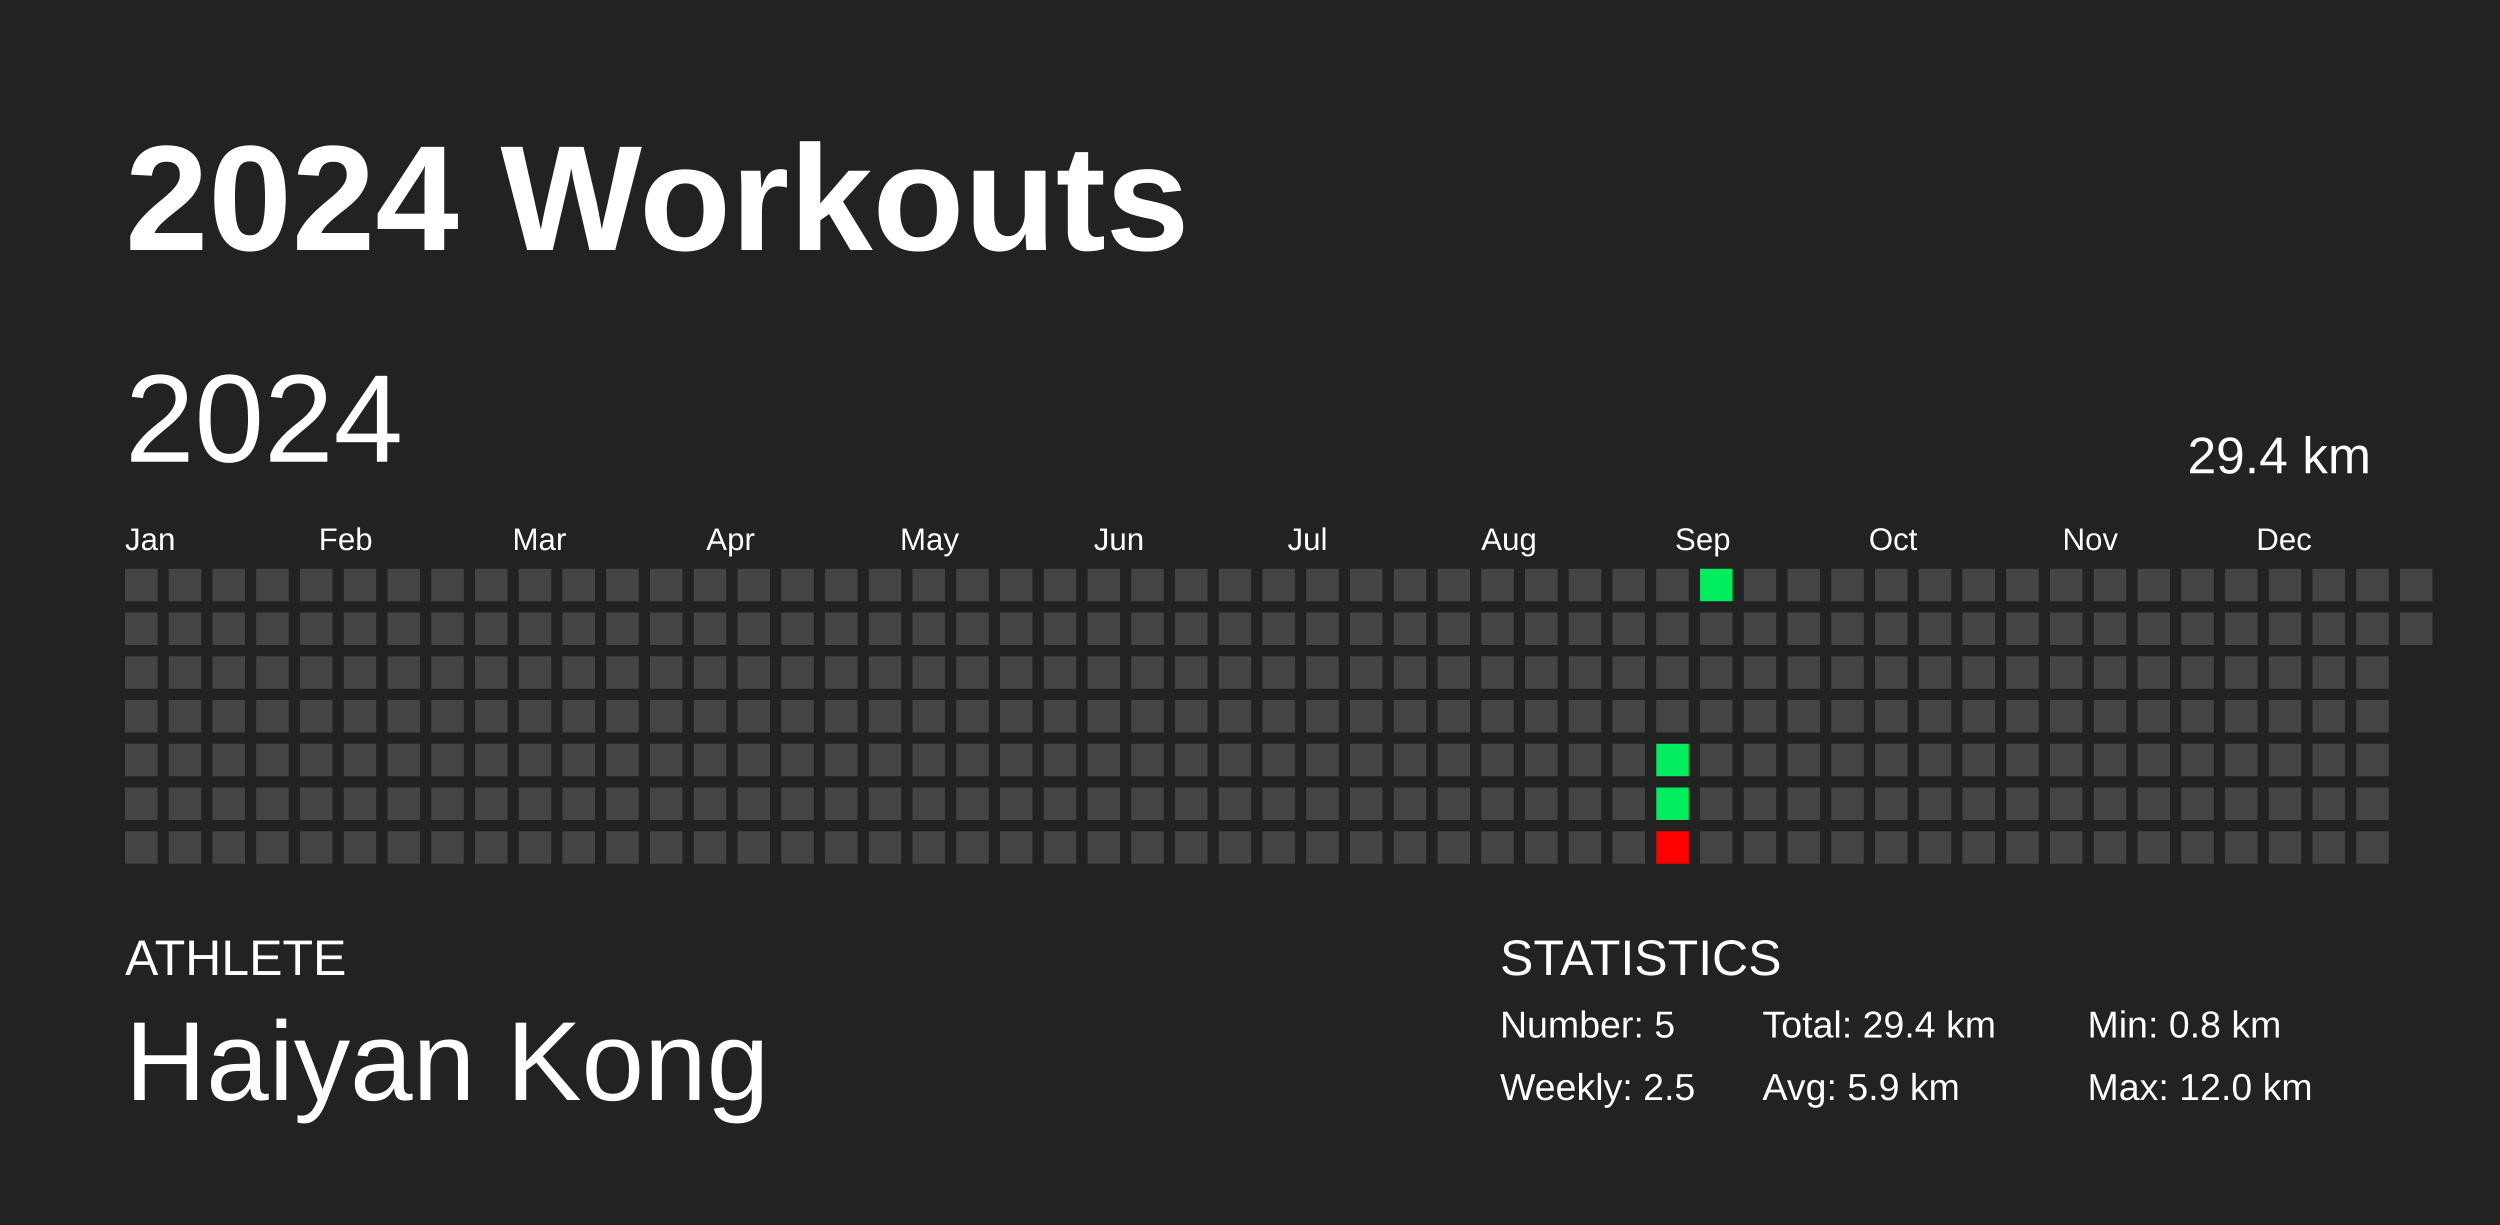
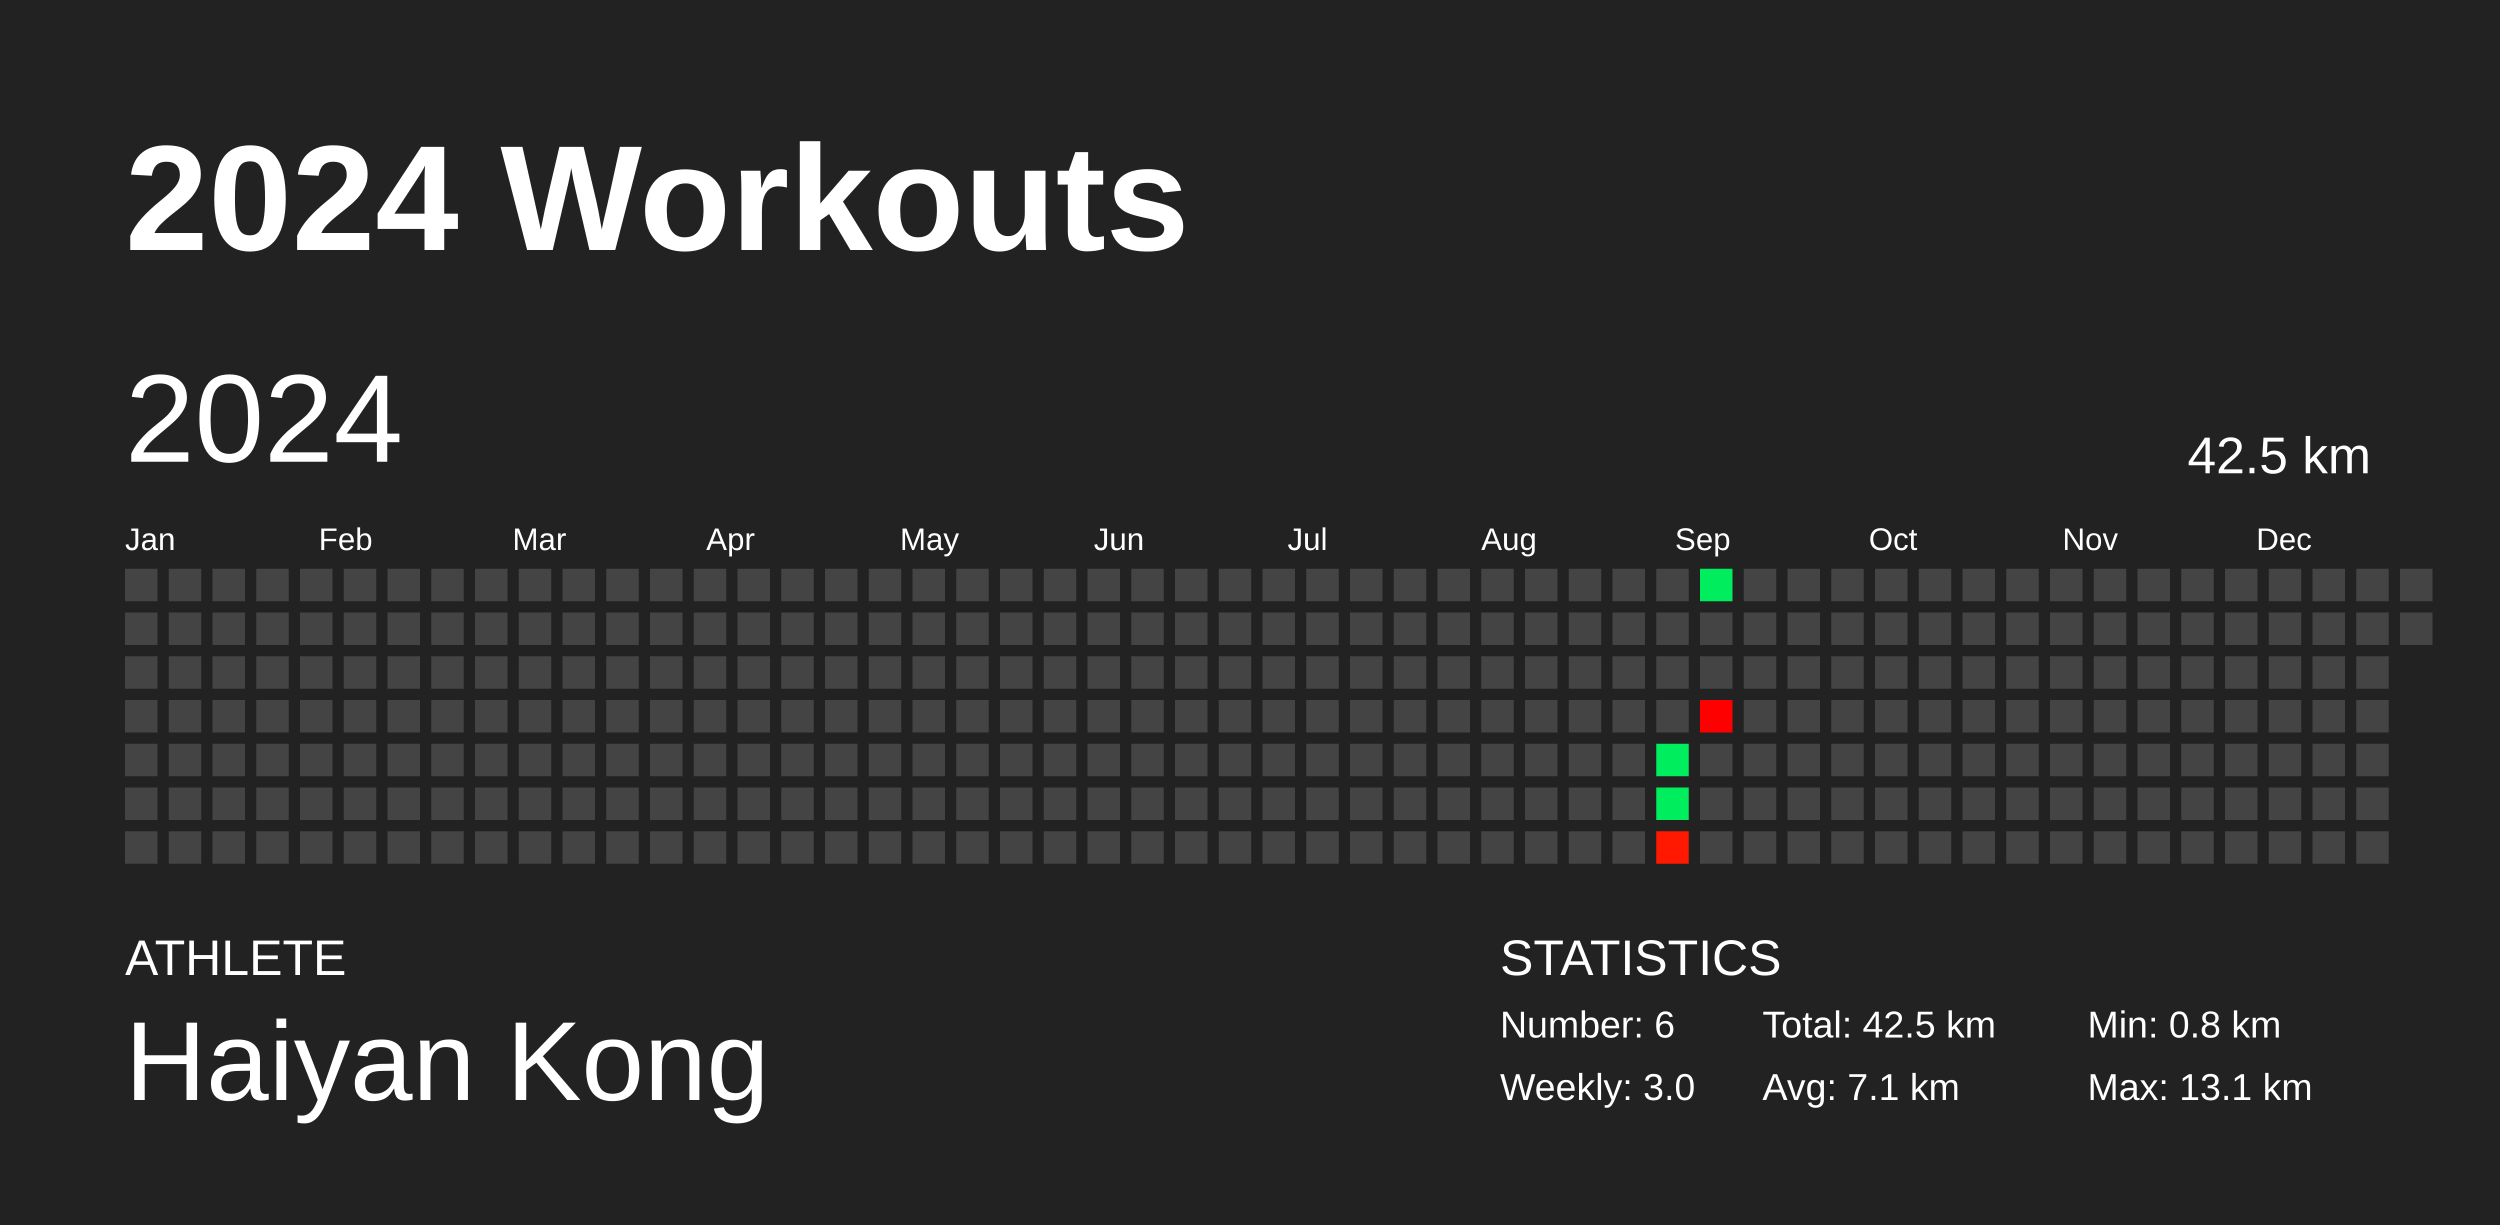
<svg xmlns="http://www.w3.org/2000/svg" baseProfile="full" height="98mm" version="1.1" viewBox="0,0,200,98" width="200mm">
  <defs />
  <rect fill="#222222" height="98" width="200" x="0" y="0" />
  <text fill="#FFFFFF" style="font-size:12px; font-family:Arial; font-weight:bold;" x="10" y="20">2024 Workouts</text>
  <text fill="#FFFFFF" style="font-size:4px; font-family:Arial" x="10" y="78">ATHLETE</text>
  <text fill="#FFFFFF" style="font-size:9px; font-family:Arial" x="10" y="88">Haiyan Kong</text>
  <text fill="#FFFFFF" style="font-size:4px; font-family:Arial" x="120" y="78">STATISTICS</text>
-   <text fill="#FFFFFF" style="font-size:3px; font-family:Arial" x="120" y="83">Number: 5</text>
-   <text fill="#FFFFFF" style="font-size:3px; font-family:Arial" x="120" y="88">Weekly: 2.5</text>
-   <text fill="#FFFFFF" style="font-size:3px; font-family:Arial" x="141" y="83">Total: 29.4 km</text>
-   <text fill="#FFFFFF" style="font-size:3px; font-family:Arial" x="141" y="88">Avg: 5.9 km</text>
+   <text fill="#FFFFFF" style="font-size:3px; font-family:Arial" x="120" y="83">Number: 6</text>
+   <text fill="#FFFFFF" style="font-size:3px; font-family:Arial" x="120" y="88">Weekly: 3.0</text>
+   <text fill="#FFFFFF" style="font-size:3px; font-family:Arial" x="141" y="83">Total: 42.5 km</text>
+   <text fill="#FFFFFF" style="font-size:3px; font-family:Arial" x="141" y="88">Avg: 7.1 km</text>
  <text fill="#FFFFFF" style="font-size:3px; font-family:Arial" x="167" y="83">Min: 0.8 km</text>
-   <text fill="#FFFFFF" style="font-size:3px; font-family:Arial" x="167" y="88">Max: 12.0 km</text>
+   <text fill="#FFFFFF" style="font-size:3px; font-family:Arial" x="167" y="88">Max: 13.1 km</text>
  <text dominant-baseline="hanging" fill="#FFFFFF" style="font-size:10.0px; font-family:Arial;" x="10" y="30">2024</text>
-   <text dominant-baseline="hanging" fill="#FFFFFF" style="font-size:4.125px; font-family:Arial;" x="175" y="35">29.4 km</text>
+   <text dominant-baseline="hanging" fill="#FFFFFF" style="font-size:4.125px; font-family:Arial;" x="175" y="35">42.5 km</text>
  <text fill="#FFFFFF" style="font-size:2.5px; font-family:Arial" x="10.0" y="44">Jan</text>
  <text fill="#FFFFFF" style="font-size:2.5px; font-family:Arial" x="25.5" y="44">Feb</text>
  <text fill="#FFFFFF" style="font-size:2.5px; font-family:Arial" x="41.0" y="44">Mar</text>
  <text fill="#FFFFFF" style="font-size:2.5px; font-family:Arial" x="56.5" y="44">Apr</text>
  <text fill="#FFFFFF" style="font-size:2.5px; font-family:Arial" x="72.0" y="44">May</text>
  <text fill="#FFFFFF" style="font-size:2.5px; font-family:Arial" x="87.5" y="44">Jun</text>
  <text fill="#FFFFFF" style="font-size:2.5px; font-family:Arial" x="103.0" y="44">Jul</text>
  <text fill="#FFFFFF" style="font-size:2.5px; font-family:Arial" x="118.5" y="44">Aug</text>
  <text fill="#FFFFFF" style="font-size:2.5px; font-family:Arial" x="134.0" y="44">Sep</text>
  <text fill="#FFFFFF" style="font-size:2.5px; font-family:Arial" x="149.5" y="44">Oct</text>
  <text fill="#FFFFFF" style="font-size:2.5px; font-family:Arial" x="165.0" y="44">Nov</text>
  <text fill="#FFFFFF" style="font-size:2.5px; font-family:Arial" x="180.5" y="44">Dec</text>
  <rect fill="#444444" height="2.6" width="2.6" x="10.0" y="45.5" />
  <rect fill="#444444" height="2.6" width="2.6" x="10.0" y="49.0" />
  <rect fill="#444444" height="2.6" width="2.6" x="10.0" y="52.5" />
  <rect fill="#444444" height="2.6" width="2.6" x="10.0" y="56.0" />
  <rect fill="#444444" height="2.6" width="2.6" x="10.0" y="59.5" />
  <rect fill="#444444" height="2.6" width="2.6" x="10.0" y="63.0" />
  <rect fill="#444444" height="2.6" width="2.6" x="10.0" y="66.5" />
  <rect fill="#444444" height="2.6" width="2.6" x="13.5" y="45.5" />
  <rect fill="#444444" height="2.6" width="2.6" x="13.5" y="49.0" />
  <rect fill="#444444" height="2.6" width="2.6" x="13.5" y="52.5" />
  <rect fill="#444444" height="2.6" width="2.6" x="13.5" y="56.0" />
  <rect fill="#444444" height="2.6" width="2.6" x="13.5" y="59.5" />
  <rect fill="#444444" height="2.6" width="2.6" x="13.5" y="63.0" />
  <rect fill="#444444" height="2.6" width="2.6" x="13.5" y="66.5" />
  <rect fill="#444444" height="2.6" width="2.6" x="17.0" y="45.5" />
  <rect fill="#444444" height="2.6" width="2.6" x="17.0" y="49.0" />
  <rect fill="#444444" height="2.6" width="2.6" x="17.0" y="52.5" />
  <rect fill="#444444" height="2.6" width="2.6" x="17.0" y="56.0" />
  <rect fill="#444444" height="2.6" width="2.6" x="17.0" y="59.5" />
  <rect fill="#444444" height="2.6" width="2.6" x="17.0" y="63.0" />
  <rect fill="#444444" height="2.6" width="2.6" x="17.0" y="66.5" />
  <rect fill="#444444" height="2.6" width="2.6" x="20.5" y="45.5" />
  <rect fill="#444444" height="2.6" width="2.6" x="20.5" y="49.0" />
  <rect fill="#444444" height="2.6" width="2.6" x="20.5" y="52.5" />
  <rect fill="#444444" height="2.6" width="2.6" x="20.5" y="56.0" />
  <rect fill="#444444" height="2.6" width="2.6" x="20.5" y="59.5" />
  <rect fill="#444444" height="2.6" width="2.6" x="20.5" y="63.0" />
  <rect fill="#444444" height="2.6" width="2.6" x="20.5" y="66.5" />
  <rect fill="#444444" height="2.6" width="2.6" x="24.0" y="45.5" />
  <rect fill="#444444" height="2.6" width="2.6" x="24.0" y="49.0" />
  <rect fill="#444444" height="2.6" width="2.6" x="24.0" y="52.5" />
  <rect fill="#444444" height="2.6" width="2.6" x="24.0" y="56.0" />
  <rect fill="#444444" height="2.6" width="2.6" x="24.0" y="59.5" />
  <rect fill="#444444" height="2.6" width="2.6" x="24.0" y="63.0" />
  <rect fill="#444444" height="2.6" width="2.6" x="24.0" y="66.5" />
  <rect fill="#444444" height="2.6" width="2.6" x="27.5" y="45.5" />
  <rect fill="#444444" height="2.6" width="2.6" x="27.5" y="49.0" />
  <rect fill="#444444" height="2.6" width="2.6" x="27.5" y="52.5" />
  <rect fill="#444444" height="2.6" width="2.6" x="27.5" y="56.0" />
  <rect fill="#444444" height="2.6" width="2.6" x="27.5" y="59.5" />
  <rect fill="#444444" height="2.6" width="2.6" x="27.5" y="63.0" />
  <rect fill="#444444" height="2.6" width="2.6" x="27.5" y="66.5" />
  <rect fill="#444444" height="2.6" width="2.6" x="31.0" y="45.5" />
  <rect fill="#444444" height="2.6" width="2.6" x="31.0" y="49.0" />
  <rect fill="#444444" height="2.6" width="2.6" x="31.0" y="52.5" />
  <rect fill="#444444" height="2.6" width="2.6" x="31.0" y="56.0" />
  <rect fill="#444444" height="2.6" width="2.6" x="31.0" y="59.5" />
  <rect fill="#444444" height="2.6" width="2.6" x="31.0" y="63.0" />
  <rect fill="#444444" height="2.6" width="2.6" x="31.0" y="66.5" />
  <rect fill="#444444" height="2.6" width="2.6" x="34.5" y="45.5" />
  <rect fill="#444444" height="2.6" width="2.6" x="34.5" y="49.0" />
  <rect fill="#444444" height="2.6" width="2.6" x="34.5" y="52.5" />
  <rect fill="#444444" height="2.6" width="2.6" x="34.5" y="56.0" />
  <rect fill="#444444" height="2.6" width="2.6" x="34.5" y="59.5" />
  <rect fill="#444444" height="2.6" width="2.6" x="34.5" y="63.0" />
  <rect fill="#444444" height="2.6" width="2.6" x="34.5" y="66.5" />
  <rect fill="#444444" height="2.6" width="2.6" x="38.0" y="45.5" />
  <rect fill="#444444" height="2.6" width="2.6" x="38.0" y="49.0" />
  <rect fill="#444444" height="2.6" width="2.6" x="38.0" y="52.5" />
  <rect fill="#444444" height="2.6" width="2.6" x="38.0" y="56.0" />
  <rect fill="#444444" height="2.6" width="2.6" x="38.0" y="59.5" />
  <rect fill="#444444" height="2.6" width="2.6" x="38.0" y="63.0" />
  <rect fill="#444444" height="2.6" width="2.6" x="38.0" y="66.5" />
  <rect fill="#444444" height="2.6" width="2.6" x="41.5" y="45.5" />
  <rect fill="#444444" height="2.6" width="2.6" x="41.5" y="49.0" />
  <rect fill="#444444" height="2.6" width="2.6" x="41.5" y="52.5" />
  <rect fill="#444444" height="2.6" width="2.6" x="41.5" y="56.0" />
  <rect fill="#444444" height="2.6" width="2.6" x="41.5" y="59.5" />
  <rect fill="#444444" height="2.6" width="2.6" x="41.5" y="63.0" />
  <rect fill="#444444" height="2.6" width="2.6" x="41.5" y="66.5" />
  <rect fill="#444444" height="2.6" width="2.6" x="45.0" y="45.5" />
  <rect fill="#444444" height="2.6" width="2.6" x="45.0" y="49.0" />
  <rect fill="#444444" height="2.6" width="2.6" x="45.0" y="52.5" />
  <rect fill="#444444" height="2.6" width="2.6" x="45.0" y="56.0" />
  <rect fill="#444444" height="2.6" width="2.6" x="45.0" y="59.5" />
  <rect fill="#444444" height="2.6" width="2.6" x="45.0" y="63.0" />
  <rect fill="#444444" height="2.6" width="2.6" x="45.0" y="66.5" />
  <rect fill="#444444" height="2.6" width="2.6" x="48.5" y="45.5" />
  <rect fill="#444444" height="2.6" width="2.6" x="48.5" y="49.0" />
  <rect fill="#444444" height="2.6" width="2.6" x="48.5" y="52.5" />
  <rect fill="#444444" height="2.6" width="2.6" x="48.5" y="56.0" />
  <rect fill="#444444" height="2.6" width="2.6" x="48.5" y="59.5" />
  <rect fill="#444444" height="2.6" width="2.6" x="48.5" y="63.0" />
  <rect fill="#444444" height="2.6" width="2.6" x="48.5" y="66.5" />
  <rect fill="#444444" height="2.6" width="2.6" x="52.0" y="45.5" />
  <rect fill="#444444" height="2.6" width="2.6" x="52.0" y="49.0" />
  <rect fill="#444444" height="2.6" width="2.6" x="52.0" y="52.5" />
  <rect fill="#444444" height="2.6" width="2.6" x="52.0" y="56.0" />
  <rect fill="#444444" height="2.6" width="2.6" x="52.0" y="59.5" />
  <rect fill="#444444" height="2.6" width="2.6" x="52.0" y="63.0" />
  <rect fill="#444444" height="2.6" width="2.6" x="52.0" y="66.5" />
  <rect fill="#444444" height="2.6" width="2.6" x="55.5" y="45.5" />
  <rect fill="#444444" height="2.6" width="2.6" x="55.5" y="49.0" />
  <rect fill="#444444" height="2.6" width="2.6" x="55.5" y="52.5" />
  <rect fill="#444444" height="2.6" width="2.6" x="55.5" y="56.0" />
  <rect fill="#444444" height="2.6" width="2.6" x="55.5" y="59.5" />
  <rect fill="#444444" height="2.6" width="2.6" x="55.5" y="63.0" />
  <rect fill="#444444" height="2.6" width="2.6" x="55.5" y="66.5" />
  <rect fill="#444444" height="2.6" width="2.6" x="59.0" y="45.5" />
  <rect fill="#444444" height="2.6" width="2.6" x="59.0" y="49.0" />
  <rect fill="#444444" height="2.6" width="2.6" x="59.0" y="52.5" />
  <rect fill="#444444" height="2.6" width="2.6" x="59.0" y="56.0" />
  <rect fill="#444444" height="2.6" width="2.6" x="59.0" y="59.5" />
  <rect fill="#444444" height="2.6" width="2.6" x="59.0" y="63.0" />
  <rect fill="#444444" height="2.6" width="2.6" x="59.0" y="66.5" />
  <rect fill="#444444" height="2.6" width="2.6" x="62.5" y="45.5" />
  <rect fill="#444444" height="2.6" width="2.6" x="62.5" y="49.0" />
  <rect fill="#444444" height="2.6" width="2.6" x="62.5" y="52.5" />
  <rect fill="#444444" height="2.6" width="2.6" x="62.5" y="56.0" />
  <rect fill="#444444" height="2.6" width="2.6" x="62.5" y="59.5" />
  <rect fill="#444444" height="2.6" width="2.6" x="62.5" y="63.0" />
  <rect fill="#444444" height="2.6" width="2.6" x="62.5" y="66.5" />
  <rect fill="#444444" height="2.6" width="2.6" x="66.0" y="45.5" />
  <rect fill="#444444" height="2.6" width="2.6" x="66.0" y="49.0" />
  <rect fill="#444444" height="2.6" width="2.6" x="66.0" y="52.5" />
  <rect fill="#444444" height="2.6" width="2.6" x="66.0" y="56.0" />
  <rect fill="#444444" height="2.6" width="2.6" x="66.0" y="59.5" />
  <rect fill="#444444" height="2.6" width="2.6" x="66.0" y="63.0" />
  <rect fill="#444444" height="2.6" width="2.6" x="66.0" y="66.5" />
  <rect fill="#444444" height="2.6" width="2.6" x="69.5" y="45.5" />
  <rect fill="#444444" height="2.6" width="2.6" x="69.5" y="49.0" />
  <rect fill="#444444" height="2.6" width="2.6" x="69.5" y="52.5" />
  <rect fill="#444444" height="2.6" width="2.6" x="69.5" y="56.0" />
  <rect fill="#444444" height="2.6" width="2.6" x="69.5" y="59.5" />
  <rect fill="#444444" height="2.6" width="2.6" x="69.5" y="63.0" />
  <rect fill="#444444" height="2.6" width="2.6" x="69.5" y="66.5" />
  <rect fill="#444444" height="2.6" width="2.6" x="73.0" y="45.5" />
  <rect fill="#444444" height="2.6" width="2.6" x="73.0" y="49.0" />
  <rect fill="#444444" height="2.6" width="2.6" x="73.0" y="52.5" />
  <rect fill="#444444" height="2.6" width="2.6" x="73.0" y="56.0" />
  <rect fill="#444444" height="2.6" width="2.6" x="73.0" y="59.5" />
  <rect fill="#444444" height="2.6" width="2.6" x="73.0" y="63.0" />
  <rect fill="#444444" height="2.6" width="2.6" x="73.0" y="66.5" />
  <rect fill="#444444" height="2.6" width="2.6" x="76.5" y="45.5" />
  <rect fill="#444444" height="2.6" width="2.6" x="76.5" y="49.0" />
  <rect fill="#444444" height="2.6" width="2.6" x="76.5" y="52.5" />
  <rect fill="#444444" height="2.6" width="2.6" x="76.5" y="56.0" />
  <rect fill="#444444" height="2.6" width="2.6" x="76.5" y="59.5" />
  <rect fill="#444444" height="2.6" width="2.6" x="76.5" y="63.0" />
  <rect fill="#444444" height="2.6" width="2.6" x="76.5" y="66.5" />
  <rect fill="#444444" height="2.6" width="2.6" x="80.0" y="45.5" />
  <rect fill="#444444" height="2.6" width="2.6" x="80.0" y="49.0" />
  <rect fill="#444444" height="2.6" width="2.6" x="80.0" y="52.5" />
  <rect fill="#444444" height="2.6" width="2.6" x="80.0" y="56.0" />
  <rect fill="#444444" height="2.6" width="2.6" x="80.0" y="59.5" />
  <rect fill="#444444" height="2.6" width="2.6" x="80.0" y="63.0" />
  <rect fill="#444444" height="2.6" width="2.6" x="80.0" y="66.5" />
  <rect fill="#444444" height="2.6" width="2.6" x="83.5" y="45.5" />
  <rect fill="#444444" height="2.6" width="2.6" x="83.5" y="49.0" />
  <rect fill="#444444" height="2.6" width="2.6" x="83.5" y="52.5" />
  <rect fill="#444444" height="2.6" width="2.6" x="83.5" y="56.0" />
  <rect fill="#444444" height="2.6" width="2.6" x="83.5" y="59.5" />
  <rect fill="#444444" height="2.6" width="2.6" x="83.5" y="63.0" />
  <rect fill="#444444" height="2.6" width="2.6" x="83.5" y="66.5" />
  <rect fill="#444444" height="2.6" width="2.6" x="87.0" y="45.5" />
  <rect fill="#444444" height="2.6" width="2.6" x="87.0" y="49.0" />
  <rect fill="#444444" height="2.6" width="2.6" x="87.0" y="52.5" />
  <rect fill="#444444" height="2.6" width="2.6" x="87.0" y="56.0" />
  <rect fill="#444444" height="2.6" width="2.6" x="87.0" y="59.5" />
  <rect fill="#444444" height="2.6" width="2.6" x="87.0" y="63.0" />
  <rect fill="#444444" height="2.6" width="2.6" x="87.0" y="66.5" />
  <rect fill="#444444" height="2.6" width="2.6" x="90.5" y="45.5" />
  <rect fill="#444444" height="2.6" width="2.6" x="90.5" y="49.0" />
  <rect fill="#444444" height="2.6" width="2.6" x="90.5" y="52.5" />
  <rect fill="#444444" height="2.6" width="2.6" x="90.5" y="56.0" />
  <rect fill="#444444" height="2.6" width="2.6" x="90.5" y="59.5" />
  <rect fill="#444444" height="2.6" width="2.6" x="90.5" y="63.0" />
  <rect fill="#444444" height="2.6" width="2.6" x="90.5" y="66.5" />
  <rect fill="#444444" height="2.6" width="2.6" x="94.0" y="45.5" />
  <rect fill="#444444" height="2.6" width="2.6" x="94.0" y="49.0" />
  <rect fill="#444444" height="2.6" width="2.6" x="94.0" y="52.5" />
  <rect fill="#444444" height="2.6" width="2.6" x="94.0" y="56.0" />
  <rect fill="#444444" height="2.6" width="2.6" x="94.0" y="59.5" />
  <rect fill="#444444" height="2.6" width="2.6" x="94.0" y="63.0" />
  <rect fill="#444444" height="2.6" width="2.6" x="94.0" y="66.5" />
  <rect fill="#444444" height="2.6" width="2.6" x="97.5" y="45.5" />
  <rect fill="#444444" height="2.6" width="2.6" x="97.5" y="49.0" />
  <rect fill="#444444" height="2.6" width="2.6" x="97.5" y="52.5" />
  <rect fill="#444444" height="2.6" width="2.6" x="97.5" y="56.0" />
  <rect fill="#444444" height="2.6" width="2.6" x="97.5" y="59.5" />
  <rect fill="#444444" height="2.6" width="2.6" x="97.5" y="63.0" />
  <rect fill="#444444" height="2.6" width="2.6" x="97.5" y="66.5" />
  <rect fill="#444444" height="2.6" width="2.6" x="101.0" y="45.5" />
  <rect fill="#444444" height="2.6" width="2.6" x="101.0" y="49.0" />
  <rect fill="#444444" height="2.6" width="2.6" x="101.0" y="52.5" />
  <rect fill="#444444" height="2.6" width="2.6" x="101.0" y="56.0" />
  <rect fill="#444444" height="2.6" width="2.6" x="101.0" y="59.5" />
  <rect fill="#444444" height="2.6" width="2.6" x="101.0" y="63.0" />
  <rect fill="#444444" height="2.6" width="2.6" x="101.0" y="66.5" />
  <rect fill="#444444" height="2.6" width="2.6" x="104.5" y="45.5" />
  <rect fill="#444444" height="2.6" width="2.6" x="104.5" y="49.0" />
  <rect fill="#444444" height="2.6" width="2.6" x="104.5" y="52.5" />
  <rect fill="#444444" height="2.6" width="2.6" x="104.5" y="56.0" />
  <rect fill="#444444" height="2.6" width="2.6" x="104.5" y="59.5" />
  <rect fill="#444444" height="2.6" width="2.6" x="104.5" y="63.0" />
  <rect fill="#444444" height="2.6" width="2.6" x="104.5" y="66.5" />
  <rect fill="#444444" height="2.6" width="2.6" x="108.0" y="45.5" />
  <rect fill="#444444" height="2.6" width="2.6" x="108.0" y="49.0" />
  <rect fill="#444444" height="2.6" width="2.6" x="108.0" y="52.5" />
  <rect fill="#444444" height="2.6" width="2.6" x="108.0" y="56.0" />
  <rect fill="#444444" height="2.6" width="2.6" x="108.0" y="59.5" />
  <rect fill="#444444" height="2.6" width="2.6" x="108.0" y="63.0" />
  <rect fill="#444444" height="2.6" width="2.6" x="108.0" y="66.5" />
  <rect fill="#444444" height="2.6" width="2.6" x="111.5" y="45.5" />
  <rect fill="#444444" height="2.6" width="2.6" x="111.5" y="49.0" />
  <rect fill="#444444" height="2.6" width="2.6" x="111.5" y="52.5" />
  <rect fill="#444444" height="2.6" width="2.6" x="111.5" y="56.0" />
  <rect fill="#444444" height="2.6" width="2.6" x="111.5" y="59.5" />
  <rect fill="#444444" height="2.6" width="2.6" x="111.5" y="63.0" />
  <rect fill="#444444" height="2.6" width="2.6" x="111.5" y="66.5" />
  <rect fill="#444444" height="2.6" width="2.6" x="115.0" y="45.5" />
  <rect fill="#444444" height="2.6" width="2.6" x="115.0" y="49.0" />
  <rect fill="#444444" height="2.6" width="2.6" x="115.0" y="52.5" />
  <rect fill="#444444" height="2.6" width="2.6" x="115.0" y="56.0" />
  <rect fill="#444444" height="2.6" width="2.6" x="115.0" y="59.5" />
  <rect fill="#444444" height="2.6" width="2.6" x="115.0" y="63.0" />
  <rect fill="#444444" height="2.6" width="2.6" x="115.0" y="66.5" />
  <rect fill="#444444" height="2.6" width="2.6" x="118.5" y="45.5" />
  <rect fill="#444444" height="2.6" width="2.6" x="118.5" y="49.0" />
  <rect fill="#444444" height="2.6" width="2.6" x="118.5" y="52.5" />
  <rect fill="#444444" height="2.6" width="2.6" x="118.5" y="56.0" />
  <rect fill="#444444" height="2.6" width="2.6" x="118.5" y="59.5" />
  <rect fill="#444444" height="2.6" width="2.6" x="118.5" y="63.0" />
  <rect fill="#444444" height="2.6" width="2.6" x="118.5" y="66.5" />
  <rect fill="#444444" height="2.6" width="2.6" x="122.0" y="45.5" />
  <rect fill="#444444" height="2.6" width="2.6" x="122.0" y="49.0" />
  <rect fill="#444444" height="2.6" width="2.6" x="122.0" y="52.5" />
  <rect fill="#444444" height="2.6" width="2.6" x="122.0" y="56.0" />
  <rect fill="#444444" height="2.6" width="2.6" x="122.0" y="59.5" />
  <rect fill="#444444" height="2.6" width="2.6" x="122.0" y="63.0" />
  <rect fill="#444444" height="2.6" width="2.6" x="122.0" y="66.5" />
  <rect fill="#444444" height="2.6" width="2.6" x="125.5" y="45.5" />
  <rect fill="#444444" height="2.6" width="2.6" x="125.5" y="49.0" />
  <rect fill="#444444" height="2.6" width="2.6" x="125.5" y="52.5" />
  <rect fill="#444444" height="2.6" width="2.6" x="125.5" y="56.0" />
  <rect fill="#444444" height="2.6" width="2.6" x="125.5" y="59.5" />
  <rect fill="#444444" height="2.6" width="2.6" x="125.5" y="63.0" />
  <rect fill="#444444" height="2.6" width="2.6" x="125.5" y="66.5" />
  <rect fill="#444444" height="2.6" width="2.6" x="129.0" y="45.5" />
  <rect fill="#444444" height="2.6" width="2.6" x="129.0" y="49.0" />
  <rect fill="#444444" height="2.6" width="2.6" x="129.0" y="52.5" />
  <rect fill="#444444" height="2.6" width="2.6" x="129.0" y="56.0" />
  <rect fill="#444444" height="2.6" width="2.6" x="129.0" y="59.5" />
  <rect fill="#444444" height="2.6" width="2.6" x="129.0" y="63.0" />
  <rect fill="#444444" height="2.6" width="2.6" x="129.0" y="66.5" />
  <rect fill="#444444" height="2.6" width="2.6" x="132.5" y="45.5" />
  <rect fill="#444444" height="2.6" width="2.6" x="132.5" y="49.0" />
  <rect fill="#444444" height="2.6" width="2.6" x="132.5" y="52.5" />
  <rect fill="#444444" height="2.6" width="2.6" x="132.5" y="56.0" />
  <rect fill="#00ed5e" height="2.6" width="2.6" x="132.5" y="59.5" />
  <rect fill="#00ed5e" height="2.6" width="2.6" x="132.5" y="63.0" />
-   <rect fill="#ff0000" height="2.6" width="2.6" x="132.5" y="66.5" />
+   <rect fill="#ff1900" height="2.6" width="2.6" x="132.5" y="66.5" />
  <rect fill="#00ed5e" height="2.6" width="2.6" x="136.0" y="45.5" />
  <rect fill="#444444" height="2.6" width="2.6" x="136.0" y="49.0" />
  <rect fill="#444444" height="2.6" width="2.6" x="136.0" y="52.5" />
-   <rect fill="#444444" height="2.6" width="2.6" x="136.0" y="56.0" />
+   <rect fill="#ff0000" height="2.6" width="2.6" x="136.0" y="56.0" />
  <rect fill="#444444" height="2.6" width="2.6" x="136.0" y="59.5" />
  <rect fill="#444444" height="2.6" width="2.6" x="136.0" y="63.0" />
  <rect fill="#444444" height="2.6" width="2.6" x="136.0" y="66.5" />
  <rect fill="#444444" height="2.6" width="2.6" x="139.5" y="45.5" />
  <rect fill="#444444" height="2.6" width="2.6" x="139.5" y="49.0" />
  <rect fill="#444444" height="2.6" width="2.6" x="139.5" y="52.5" />
  <rect fill="#444444" height="2.6" width="2.6" x="139.5" y="56.0" />
  <rect fill="#444444" height="2.6" width="2.6" x="139.5" y="59.5" />
  <rect fill="#444444" height="2.6" width="2.6" x="139.5" y="63.0" />
  <rect fill="#444444" height="2.6" width="2.6" x="139.5" y="66.5" />
  <rect fill="#444444" height="2.6" width="2.6" x="143.0" y="45.5" />
  <rect fill="#444444" height="2.6" width="2.6" x="143.0" y="49.0" />
  <rect fill="#444444" height="2.6" width="2.6" x="143.0" y="52.5" />
  <rect fill="#444444" height="2.6" width="2.6" x="143.0" y="56.0" />
  <rect fill="#444444" height="2.6" width="2.6" x="143.0" y="59.5" />
  <rect fill="#444444" height="2.6" width="2.6" x="143.0" y="63.0" />
  <rect fill="#444444" height="2.6" width="2.6" x="143.0" y="66.5" />
  <rect fill="#444444" height="2.6" width="2.6" x="146.5" y="45.5" />
  <rect fill="#444444" height="2.6" width="2.6" x="146.5" y="49.0" />
  <rect fill="#444444" height="2.6" width="2.6" x="146.5" y="52.5" />
  <rect fill="#444444" height="2.6" width="2.6" x="146.5" y="56.0" />
  <rect fill="#444444" height="2.6" width="2.6" x="146.5" y="59.5" />
  <rect fill="#444444" height="2.6" width="2.6" x="146.5" y="63.0" />
  <rect fill="#444444" height="2.6" width="2.6" x="146.5" y="66.5" />
  <rect fill="#444444" height="2.6" width="2.6" x="150.0" y="45.5" />
  <rect fill="#444444" height="2.6" width="2.6" x="150.0" y="49.0" />
  <rect fill="#444444" height="2.6" width="2.6" x="150.0" y="52.5" />
  <rect fill="#444444" height="2.6" width="2.6" x="150.0" y="56.0" />
  <rect fill="#444444" height="2.6" width="2.6" x="150.0" y="59.5" />
  <rect fill="#444444" height="2.6" width="2.6" x="150.0" y="63.0" />
  <rect fill="#444444" height="2.6" width="2.6" x="150.0" y="66.5" />
  <rect fill="#444444" height="2.6" width="2.6" x="153.5" y="45.5" />
  <rect fill="#444444" height="2.6" width="2.6" x="153.5" y="49.0" />
  <rect fill="#444444" height="2.6" width="2.6" x="153.5" y="52.5" />
  <rect fill="#444444" height="2.6" width="2.6" x="153.5" y="56.0" />
  <rect fill="#444444" height="2.6" width="2.6" x="153.5" y="59.5" />
  <rect fill="#444444" height="2.6" width="2.6" x="153.5" y="63.0" />
  <rect fill="#444444" height="2.6" width="2.6" x="153.5" y="66.5" />
  <rect fill="#444444" height="2.6" width="2.6" x="157.0" y="45.5" />
  <rect fill="#444444" height="2.6" width="2.6" x="157.0" y="49.0" />
  <rect fill="#444444" height="2.6" width="2.6" x="157.0" y="52.5" />
  <rect fill="#444444" height="2.6" width="2.6" x="157.0" y="56.0" />
  <rect fill="#444444" height="2.6" width="2.6" x="157.0" y="59.5" />
  <rect fill="#444444" height="2.6" width="2.6" x="157.0" y="63.0" />
  <rect fill="#444444" height="2.6" width="2.6" x="157.0" y="66.5" />
  <rect fill="#444444" height="2.6" width="2.6" x="160.5" y="45.5" />
  <rect fill="#444444" height="2.6" width="2.6" x="160.5" y="49.0" />
  <rect fill="#444444" height="2.6" width="2.6" x="160.5" y="52.5" />
  <rect fill="#444444" height="2.6" width="2.6" x="160.5" y="56.0" />
  <rect fill="#444444" height="2.6" width="2.6" x="160.5" y="59.5" />
  <rect fill="#444444" height="2.6" width="2.6" x="160.5" y="63.0" />
  <rect fill="#444444" height="2.6" width="2.6" x="160.5" y="66.5" />
  <rect fill="#444444" height="2.6" width="2.6" x="164.0" y="45.5" />
  <rect fill="#444444" height="2.6" width="2.6" x="164.0" y="49.0" />
  <rect fill="#444444" height="2.6" width="2.6" x="164.0" y="52.5" />
  <rect fill="#444444" height="2.6" width="2.6" x="164.0" y="56.0" />
  <rect fill="#444444" height="2.6" width="2.6" x="164.0" y="59.5" />
  <rect fill="#444444" height="2.6" width="2.6" x="164.0" y="63.0" />
  <rect fill="#444444" height="2.6" width="2.6" x="164.0" y="66.5" />
  <rect fill="#444444" height="2.6" width="2.6" x="167.5" y="45.5" />
  <rect fill="#444444" height="2.6" width="2.6" x="167.5" y="49.0" />
  <rect fill="#444444" height="2.6" width="2.6" x="167.5" y="52.5" />
  <rect fill="#444444" height="2.6" width="2.6" x="167.5" y="56.0" />
  <rect fill="#444444" height="2.6" width="2.6" x="167.5" y="59.5" />
  <rect fill="#444444" height="2.6" width="2.6" x="167.5" y="63.0" />
  <rect fill="#444444" height="2.6" width="2.6" x="167.5" y="66.5" />
  <rect fill="#444444" height="2.6" width="2.6" x="171.0" y="45.5" />
  <rect fill="#444444" height="2.6" width="2.6" x="171.0" y="49.0" />
  <rect fill="#444444" height="2.6" width="2.6" x="171.0" y="52.5" />
  <rect fill="#444444" height="2.6" width="2.6" x="171.0" y="56.0" />
  <rect fill="#444444" height="2.6" width="2.6" x="171.0" y="59.5" />
  <rect fill="#444444" height="2.6" width="2.6" x="171.0" y="63.0" />
  <rect fill="#444444" height="2.6" width="2.6" x="171.0" y="66.5" />
  <rect fill="#444444" height="2.6" width="2.6" x="174.5" y="45.5" />
  <rect fill="#444444" height="2.6" width="2.6" x="174.5" y="49.0" />
  <rect fill="#444444" height="2.6" width="2.6" x="174.5" y="52.5" />
  <rect fill="#444444" height="2.6" width="2.6" x="174.5" y="56.0" />
  <rect fill="#444444" height="2.6" width="2.6" x="174.5" y="59.5" />
  <rect fill="#444444" height="2.6" width="2.6" x="174.5" y="63.0" />
  <rect fill="#444444" height="2.6" width="2.6" x="174.5" y="66.5" />
  <rect fill="#444444" height="2.6" width="2.6" x="178.0" y="45.5" />
  <rect fill="#444444" height="2.6" width="2.6" x="178.0" y="49.0" />
  <rect fill="#444444" height="2.6" width="2.6" x="178.0" y="52.5" />
  <rect fill="#444444" height="2.6" width="2.6" x="178.0" y="56.0" />
  <rect fill="#444444" height="2.6" width="2.6" x="178.0" y="59.5" />
  <rect fill="#444444" height="2.6" width="2.6" x="178.0" y="63.0" />
  <rect fill="#444444" height="2.6" width="2.6" x="178.0" y="66.5" />
  <rect fill="#444444" height="2.6" width="2.6" x="181.5" y="45.5" />
  <rect fill="#444444" height="2.6" width="2.6" x="181.5" y="49.0" />
  <rect fill="#444444" height="2.6" width="2.6" x="181.5" y="52.5" />
  <rect fill="#444444" height="2.6" width="2.6" x="181.5" y="56.0" />
  <rect fill="#444444" height="2.6" width="2.6" x="181.5" y="59.5" />
  <rect fill="#444444" height="2.6" width="2.6" x="181.5" y="63.0" />
  <rect fill="#444444" height="2.6" width="2.6" x="181.5" y="66.5" />
  <rect fill="#444444" height="2.6" width="2.6" x="185.0" y="45.5" />
  <rect fill="#444444" height="2.6" width="2.6" x="185.0" y="49.0" />
  <rect fill="#444444" height="2.6" width="2.6" x="185.0" y="52.5" />
  <rect fill="#444444" height="2.6" width="2.6" x="185.0" y="56.0" />
  <rect fill="#444444" height="2.6" width="2.6" x="185.0" y="59.5" />
  <rect fill="#444444" height="2.6" width="2.6" x="185.0" y="63.0" />
  <rect fill="#444444" height="2.6" width="2.6" x="185.0" y="66.5" />
  <rect fill="#444444" height="2.6" width="2.6" x="188.5" y="45.5" />
  <rect fill="#444444" height="2.6" width="2.6" x="188.5" y="49.0" />
  <rect fill="#444444" height="2.6" width="2.6" x="188.5" y="52.5" />
  <rect fill="#444444" height="2.6" width="2.6" x="188.5" y="56.0" />
  <rect fill="#444444" height="2.6" width="2.6" x="188.5" y="59.5" />
  <rect fill="#444444" height="2.6" width="2.6" x="188.5" y="63.0" />
  <rect fill="#444444" height="2.6" width="2.6" x="188.5" y="66.5" />
  <rect fill="#444444" height="2.6" width="2.6" x="192.0" y="45.5" />
  <rect fill="#444444" height="2.6" width="2.6" x="192.0" y="49.0" />
</svg>
